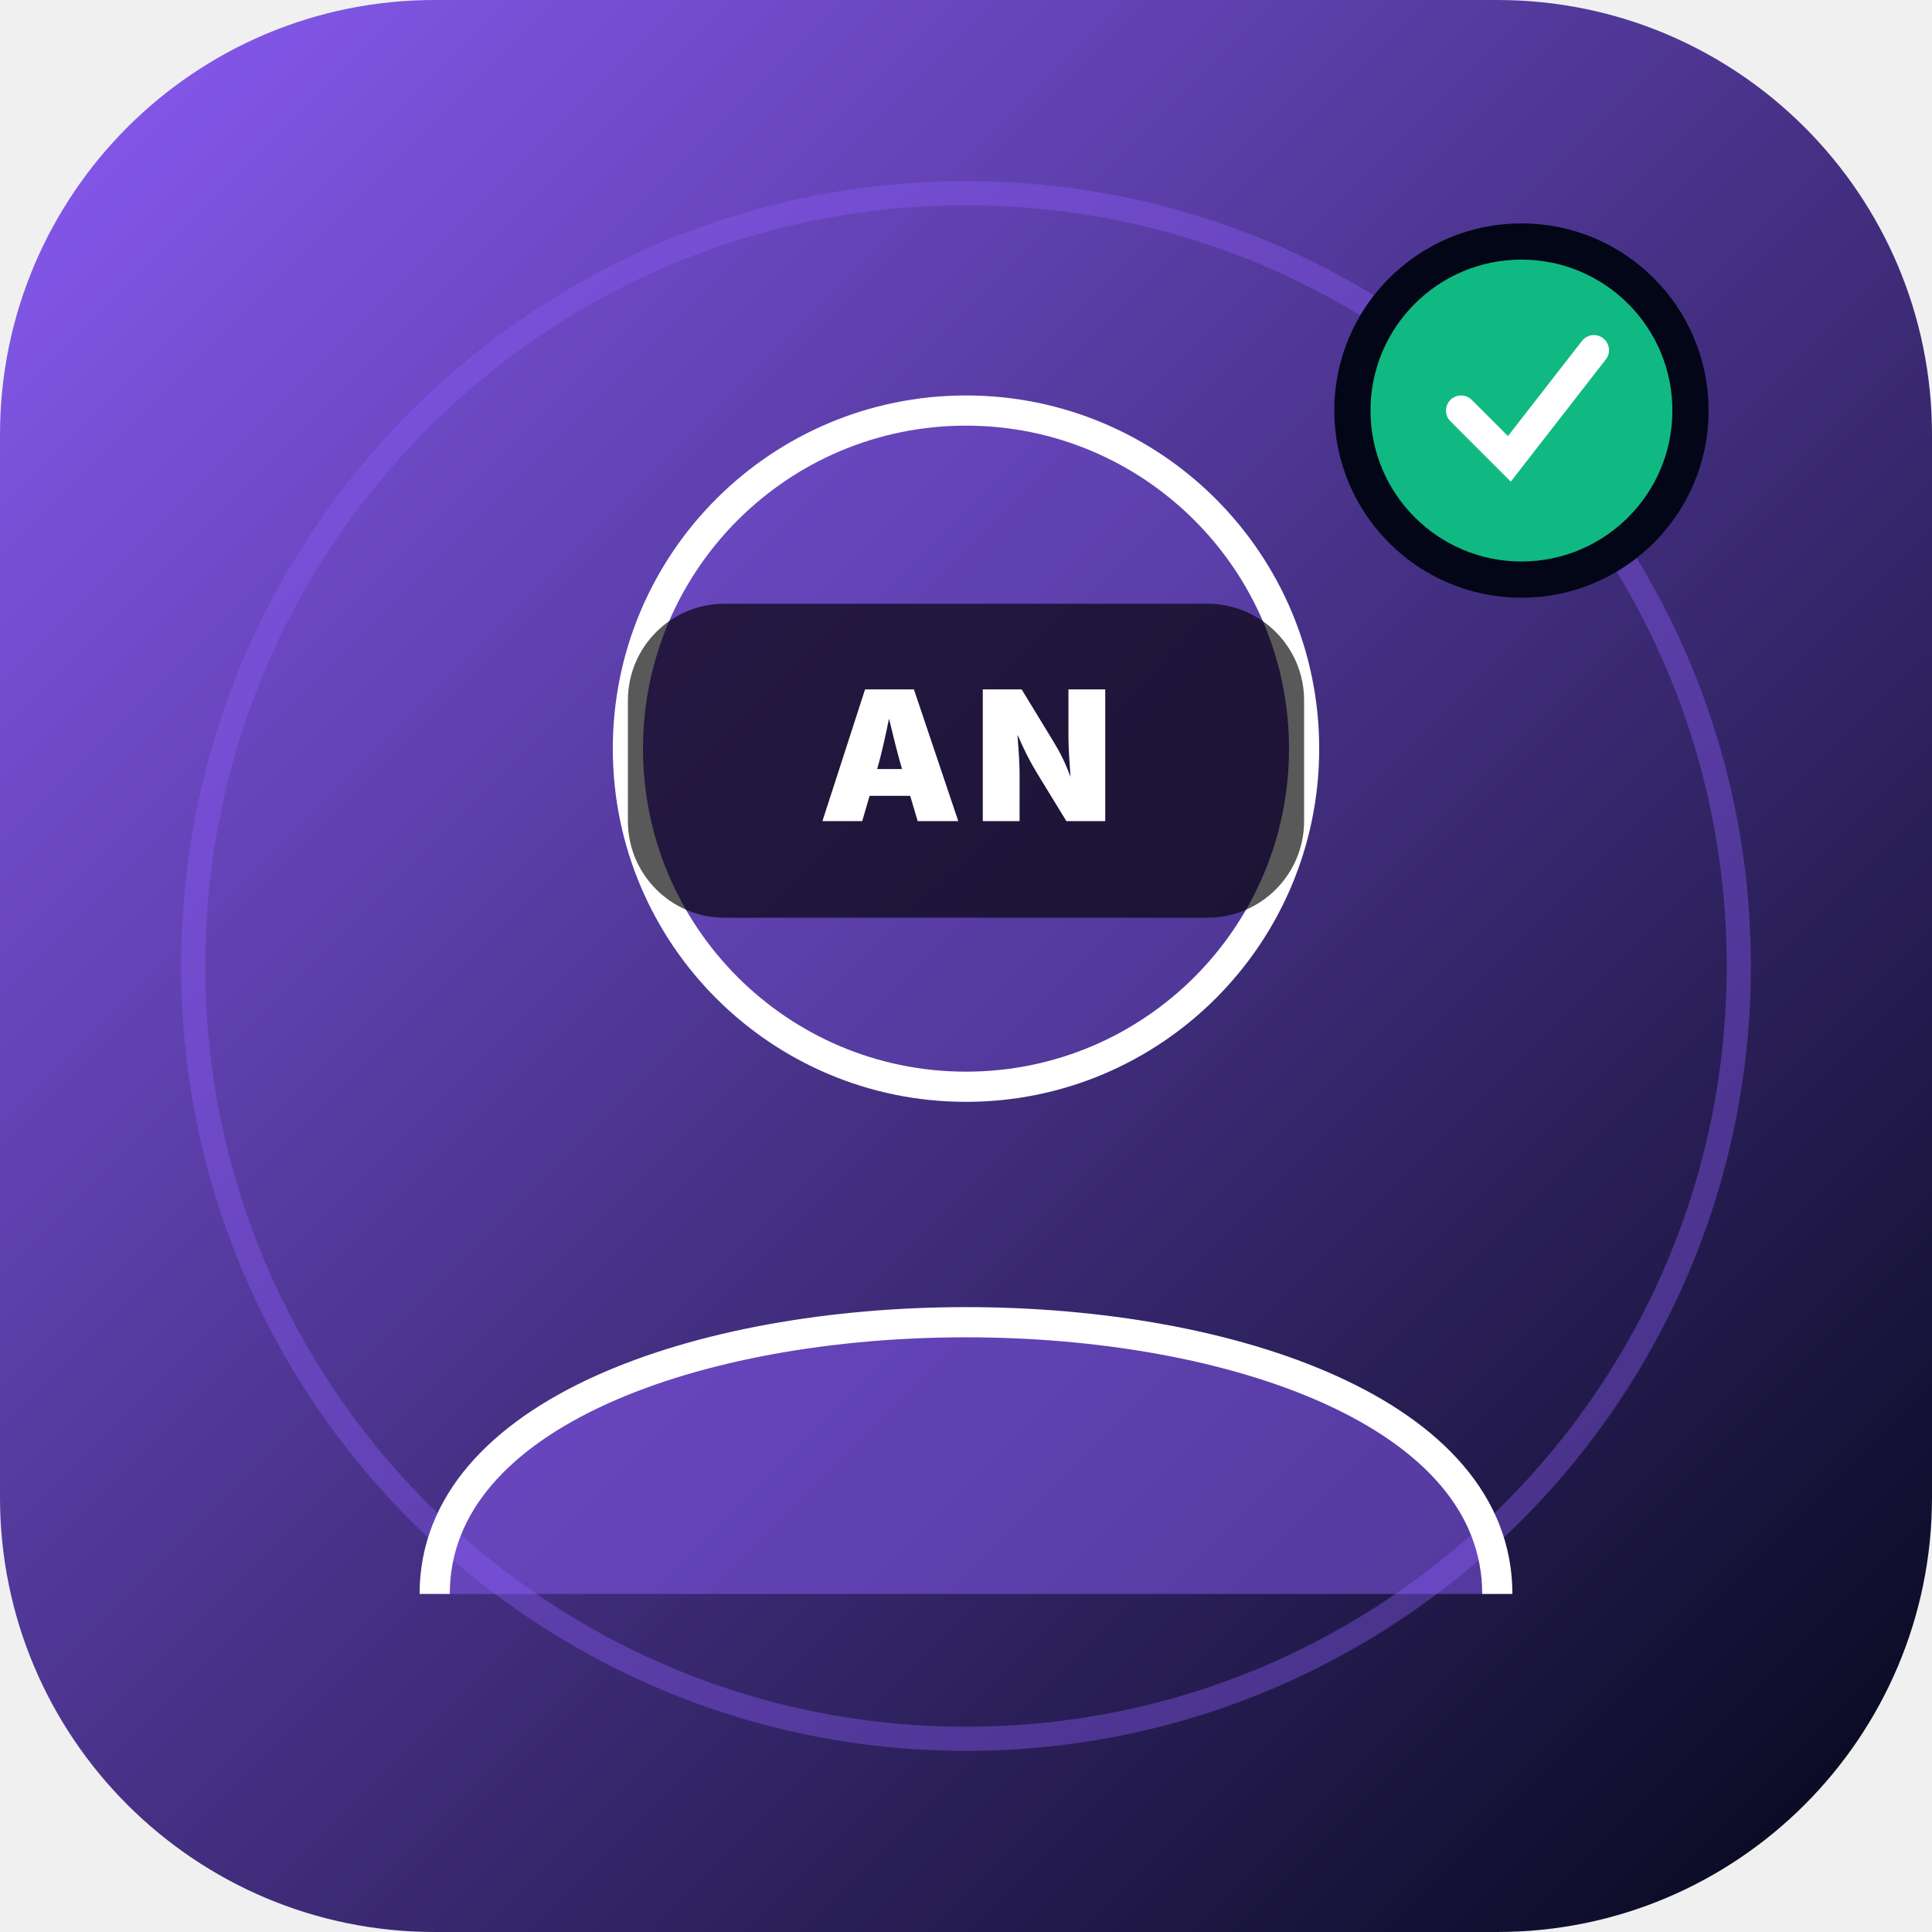
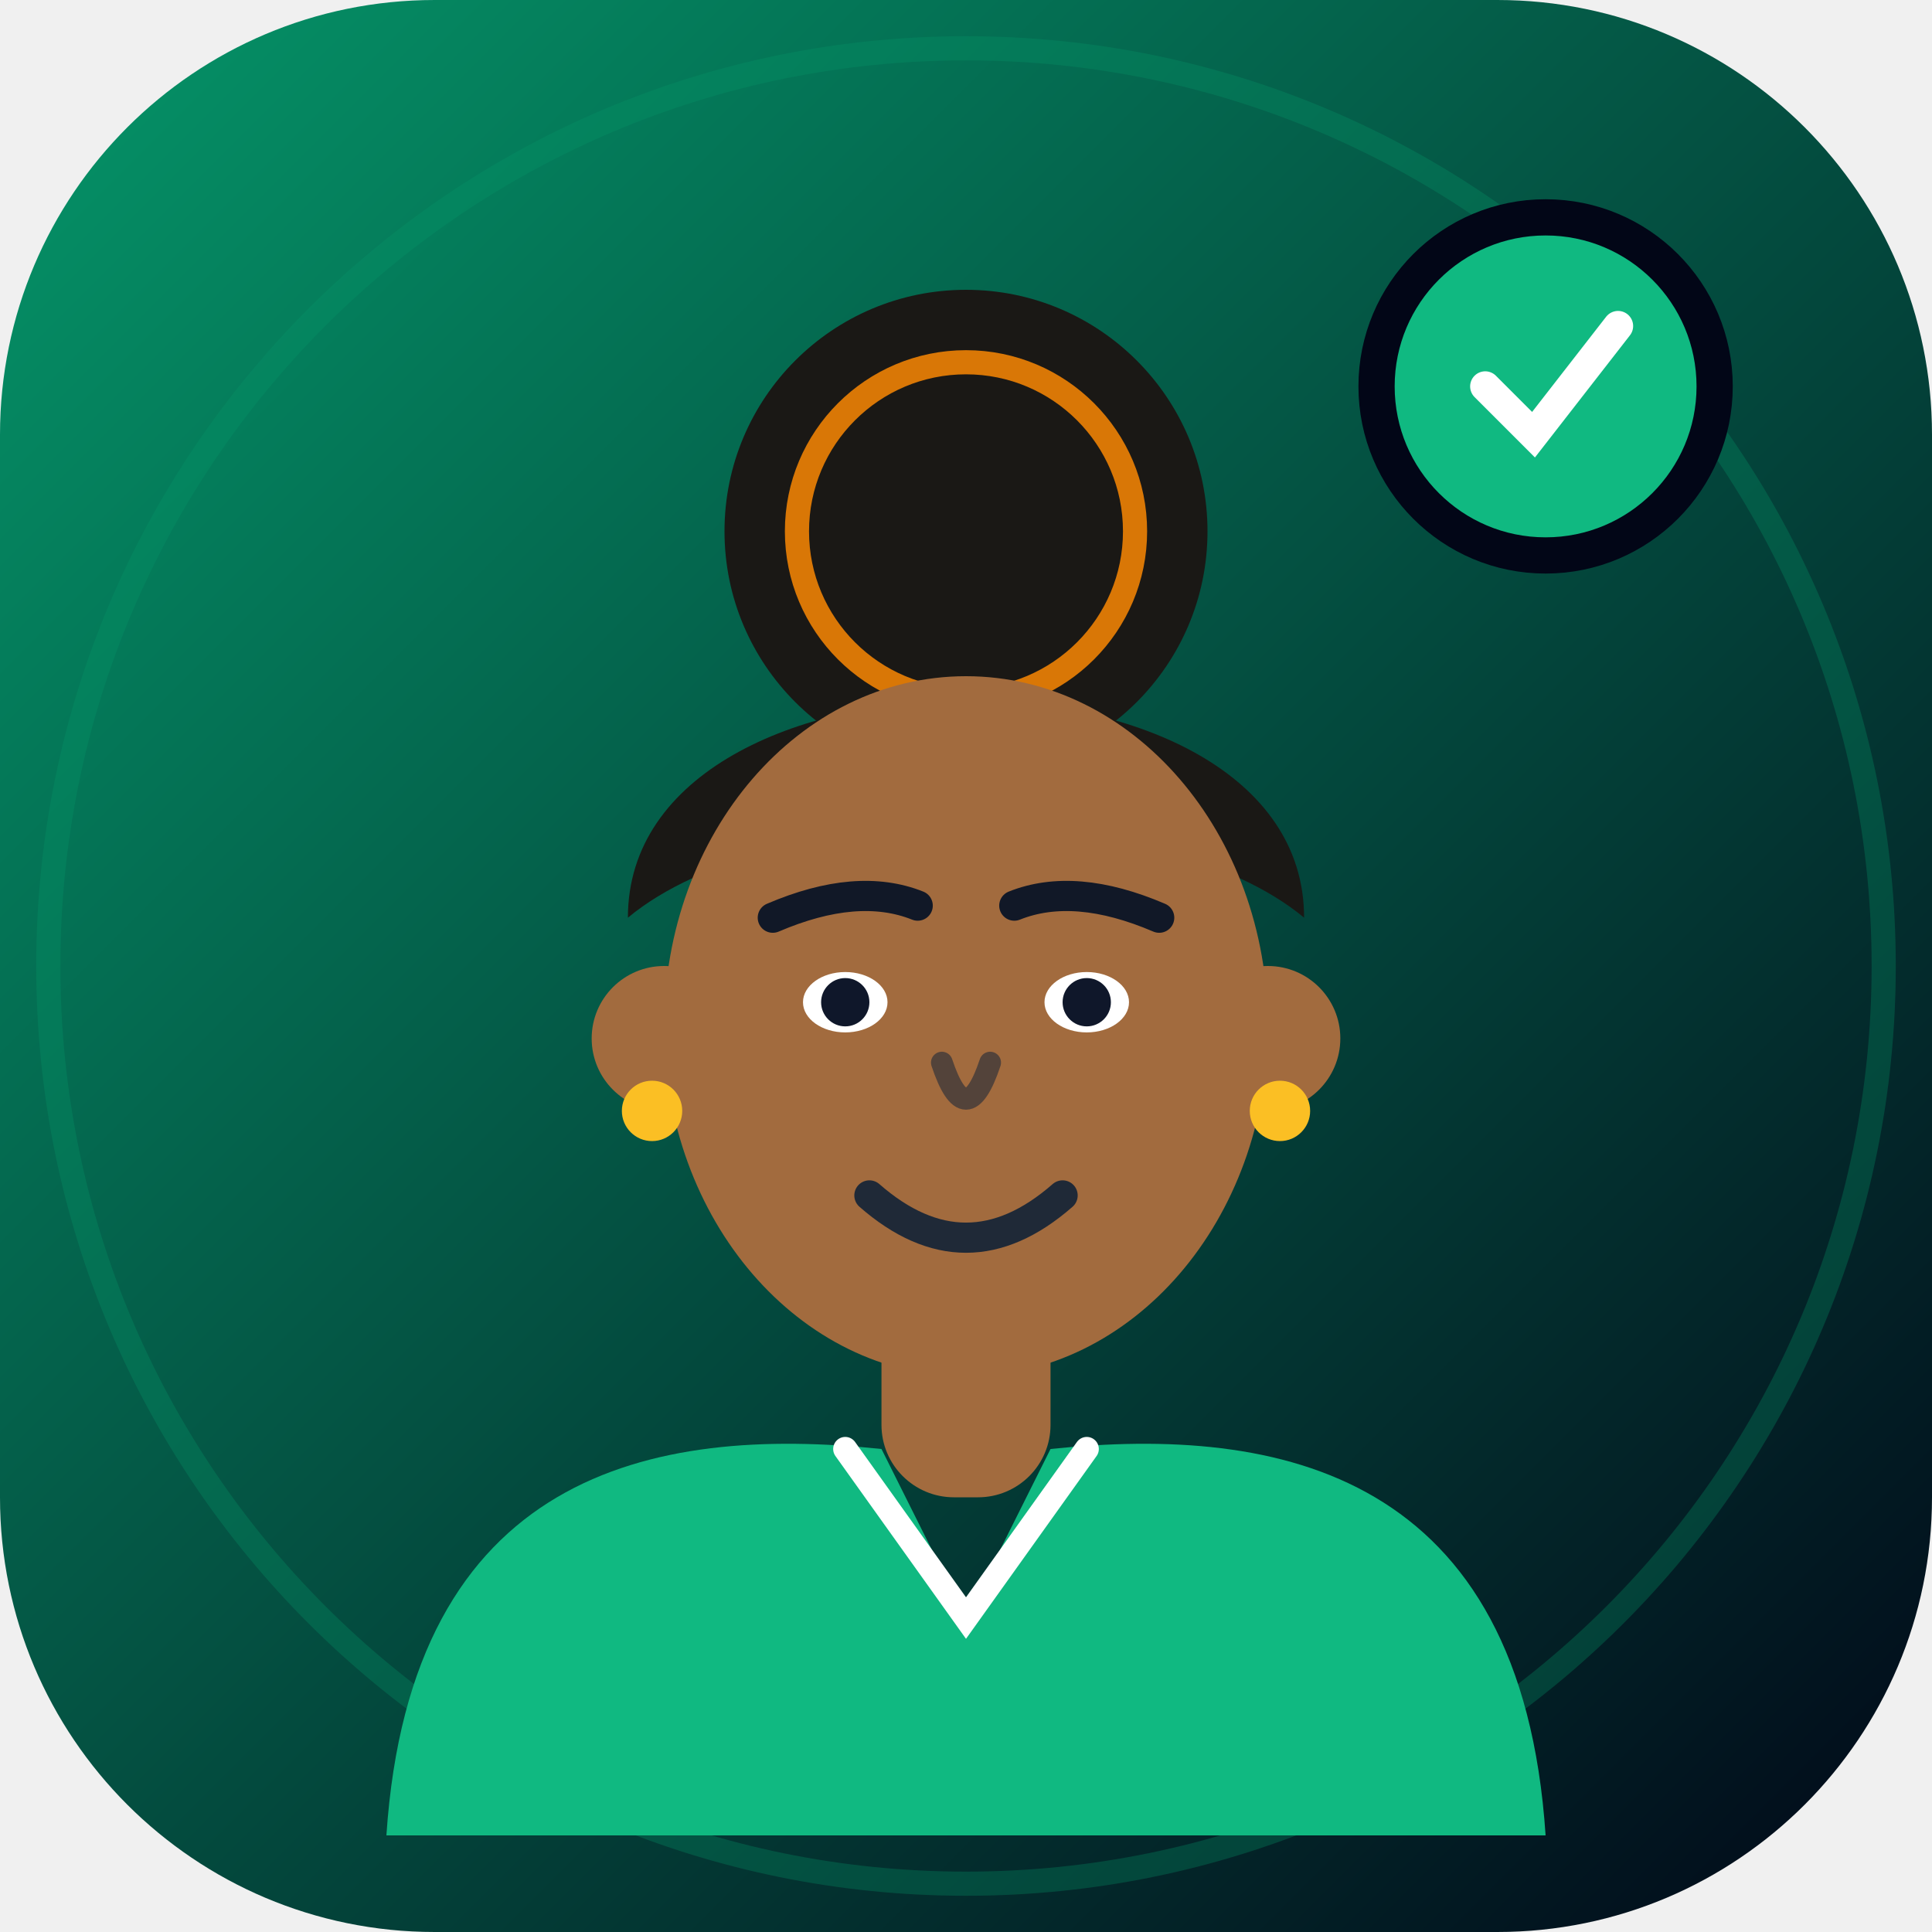
<svg xmlns="http://www.w3.org/2000/svg" viewBox="0 0 160 160" width="160" height="160">
  <defs>
-     <linearGradient id="avatarGrad2" x1="0" y1="0" x2="1" y2="1">
-       <stop offset="0%" stop-color="#8B5CF6" />
+     <linearGradient id="bgGrad3" x1="0" y1="0" x2="1" y2="1">
+       <stop offset="0%" stop-color="#059669" />
      <stop offset="100%" stop-color="#020617" />
    </linearGradient>
  </defs>
-   <rect width="160" height="160" rx="36" fill="url(#avatarGrad2)" />
-   <circle cx="80" cy="80" r="64" fill="none" stroke="#8B5CF6" stroke-width="2" stroke-opacity="0.4" />
-   <circle cx="80" cy="62" r="28" fill="#8B5CF6" fill-opacity="0.25" stroke="#FFFFFF" stroke-width="2.5" />
-   <path d="M 36 132 C 36 102, 124 102, 124 132" fill="#8B5CF6" fill-opacity="0.5" stroke="#FFFFFF" stroke-width="2.5" />
-   <rect x="52" y="50" width="56" height="26" rx="8" fill="rgba(0,0,0,0.65)" />
-   <text x="80" y="68" font-family="system-ui, -apple-system, sans-serif" font-size="15" font-weight="900" fill="#FFFFFF" text-anchor="middle" letter-spacing="1">AN</text>
-   <circle cx="126" cy="34" r="14" fill="#10B981" stroke="#020617" stroke-width="3" />
-   <path d="M 121 34 L 125 38 L 132 29" fill="none" stroke="#FFFFFF" stroke-width="2.5" stroke-linecap="round" />
+   <rect width="160" height="160" rx="36" fill="url(#bgGrad3)" />
+   <circle cx="80" cy="80" r="76" fill="none" stroke="#059669" stroke-width="2" stroke-opacity="0.3" />
+   <rect x="73" y="104" width="14" height="20" rx="6" fill="#A26B3E" />
+   <path d="M 32 152 C 34 122, 54 118, 73 120 L 80 134 L 87 120 C 106 118, 126 122, 128 152 Z" fill="#10B981" />
+   <path d="M 70 120 L 80 134 L 90 120" stroke="#FFFFFF" stroke-width="2" fill="none" stroke-linecap="round" />
+   <circle cx="80" cy="44" r="20" fill="#1A1815" />
+   <path d="M 52 76 C 52 52, 108 52, 108 76 C 96 66, 64 66, 52 76 Z" fill="#1A1815" />
+   <circle cx="80" cy="44" r="14" fill="none" stroke="#D97706" stroke-width="2" />
+   <ellipse cx="80" cy="85" rx="25" ry="29" fill="#A26B3E" />
+   <circle cx="55" cy="86" r="6" fill="#A26B3E" />
+   <circle cx="105" cy="86" r="6" fill="#A26B3E" />
+   <circle cx="54" cy="92" r="2.5" fill="#FBBF24" />
+   <circle cx="106" cy="92" r="2.5" fill="#FBBF24" />
+   <path d="M 64 76 Q 71 73 76 75" stroke="#111827" stroke-width="2.5" fill="none" stroke-linecap="round" />
+   <path d="M 84 75 Q 89 73 96 76" stroke="#111827" stroke-width="2.5" fill="none" stroke-linecap="round" />
+   <ellipse cx="70" cy="83" rx="3.5" ry="2.5" fill="#FFFFFF" />
+   <circle cx="70" cy="83" r="2" fill="#0F172A" />
+   <ellipse cx="90" cy="83" rx="3.5" ry="2.5" fill="#FFFFFF" />
+   <circle cx="90" cy="83" r="2" fill="#0F172A" />
+   <path d="M 78 88 Q 80 94 82 88" stroke="#1F2937" stroke-width="1.8" fill="none" stroke-linecap="round" stroke-opacity="0.6" />
+   <path d="M 72 99 Q 80 106 88 99" stroke="#1F2937" stroke-width="2.5" fill="none" stroke-linecap="round" />
+   <circle cx="128" cy="32" r="14" fill="#10B981" stroke="#020617" stroke-width="3" />
+   <path d="M 123 32 L 127 36 L 134 27" fill="none" stroke="#FFFFFF" stroke-width="2.5" stroke-linecap="round" />
</svg>
